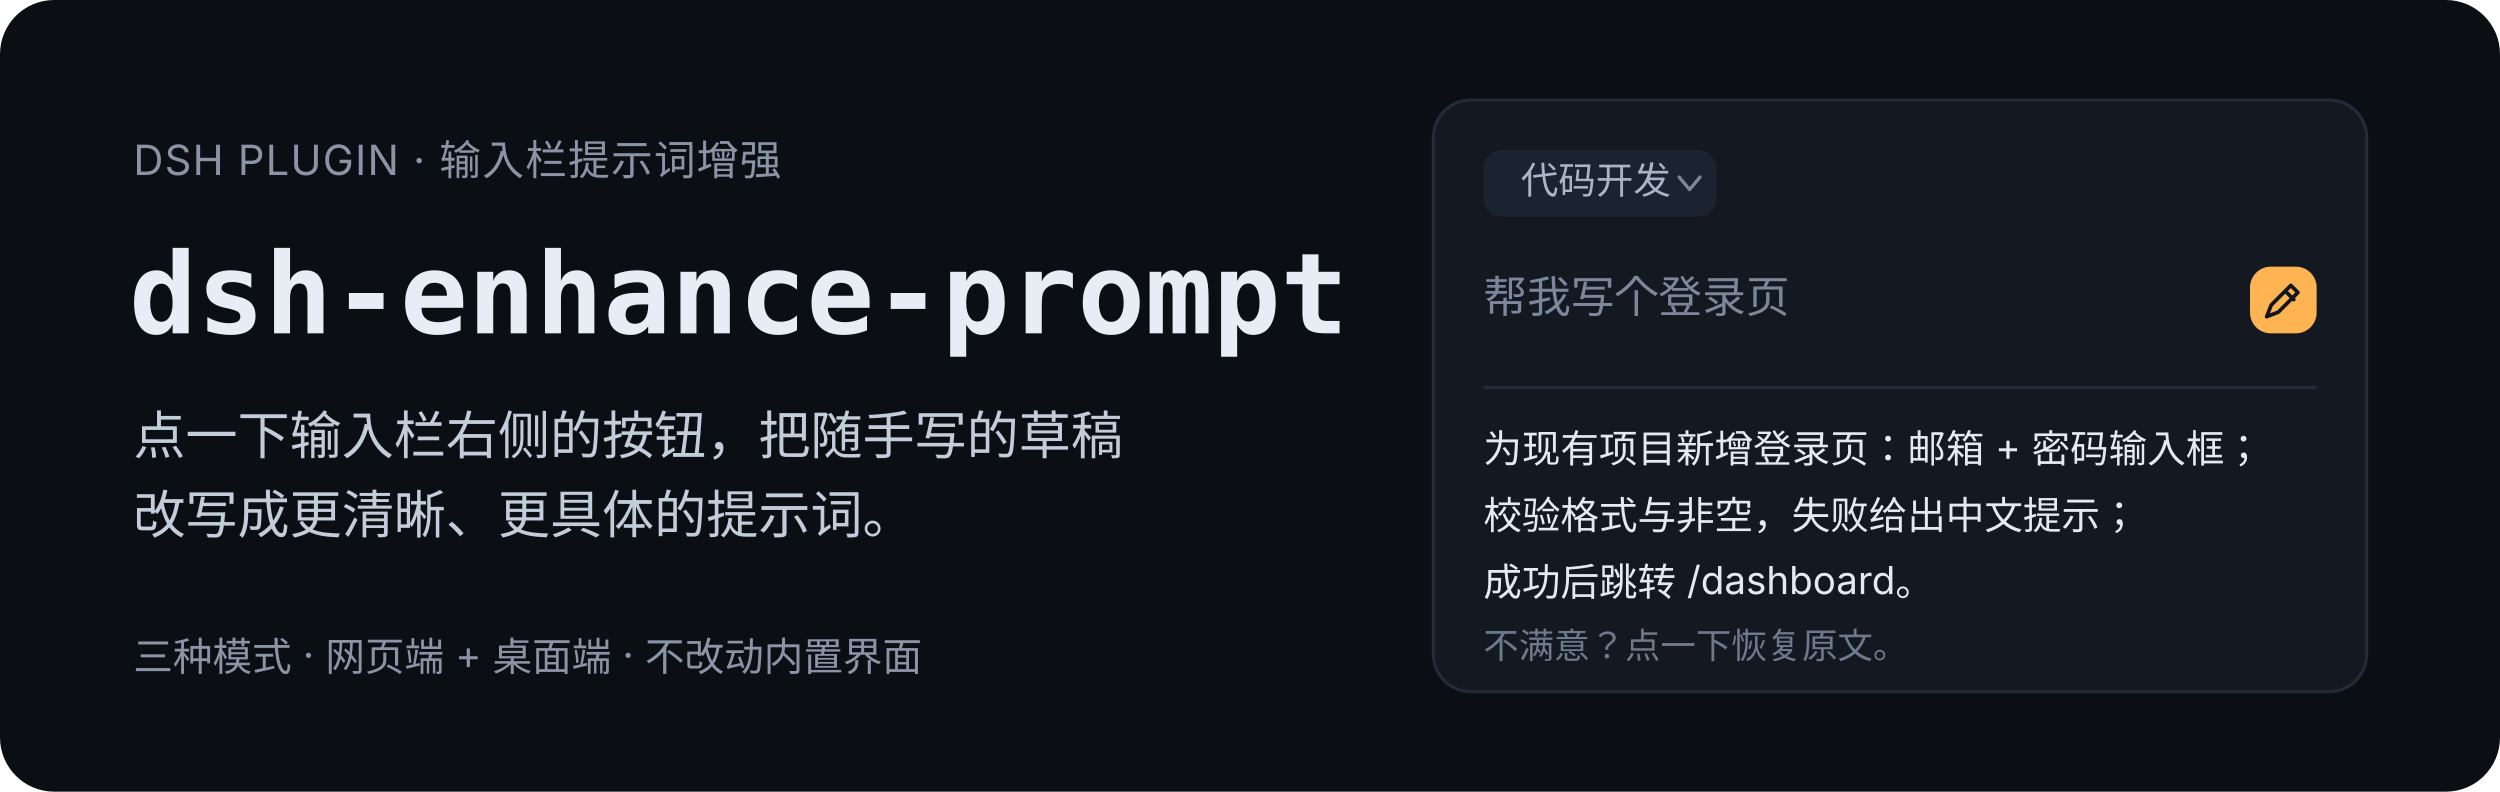
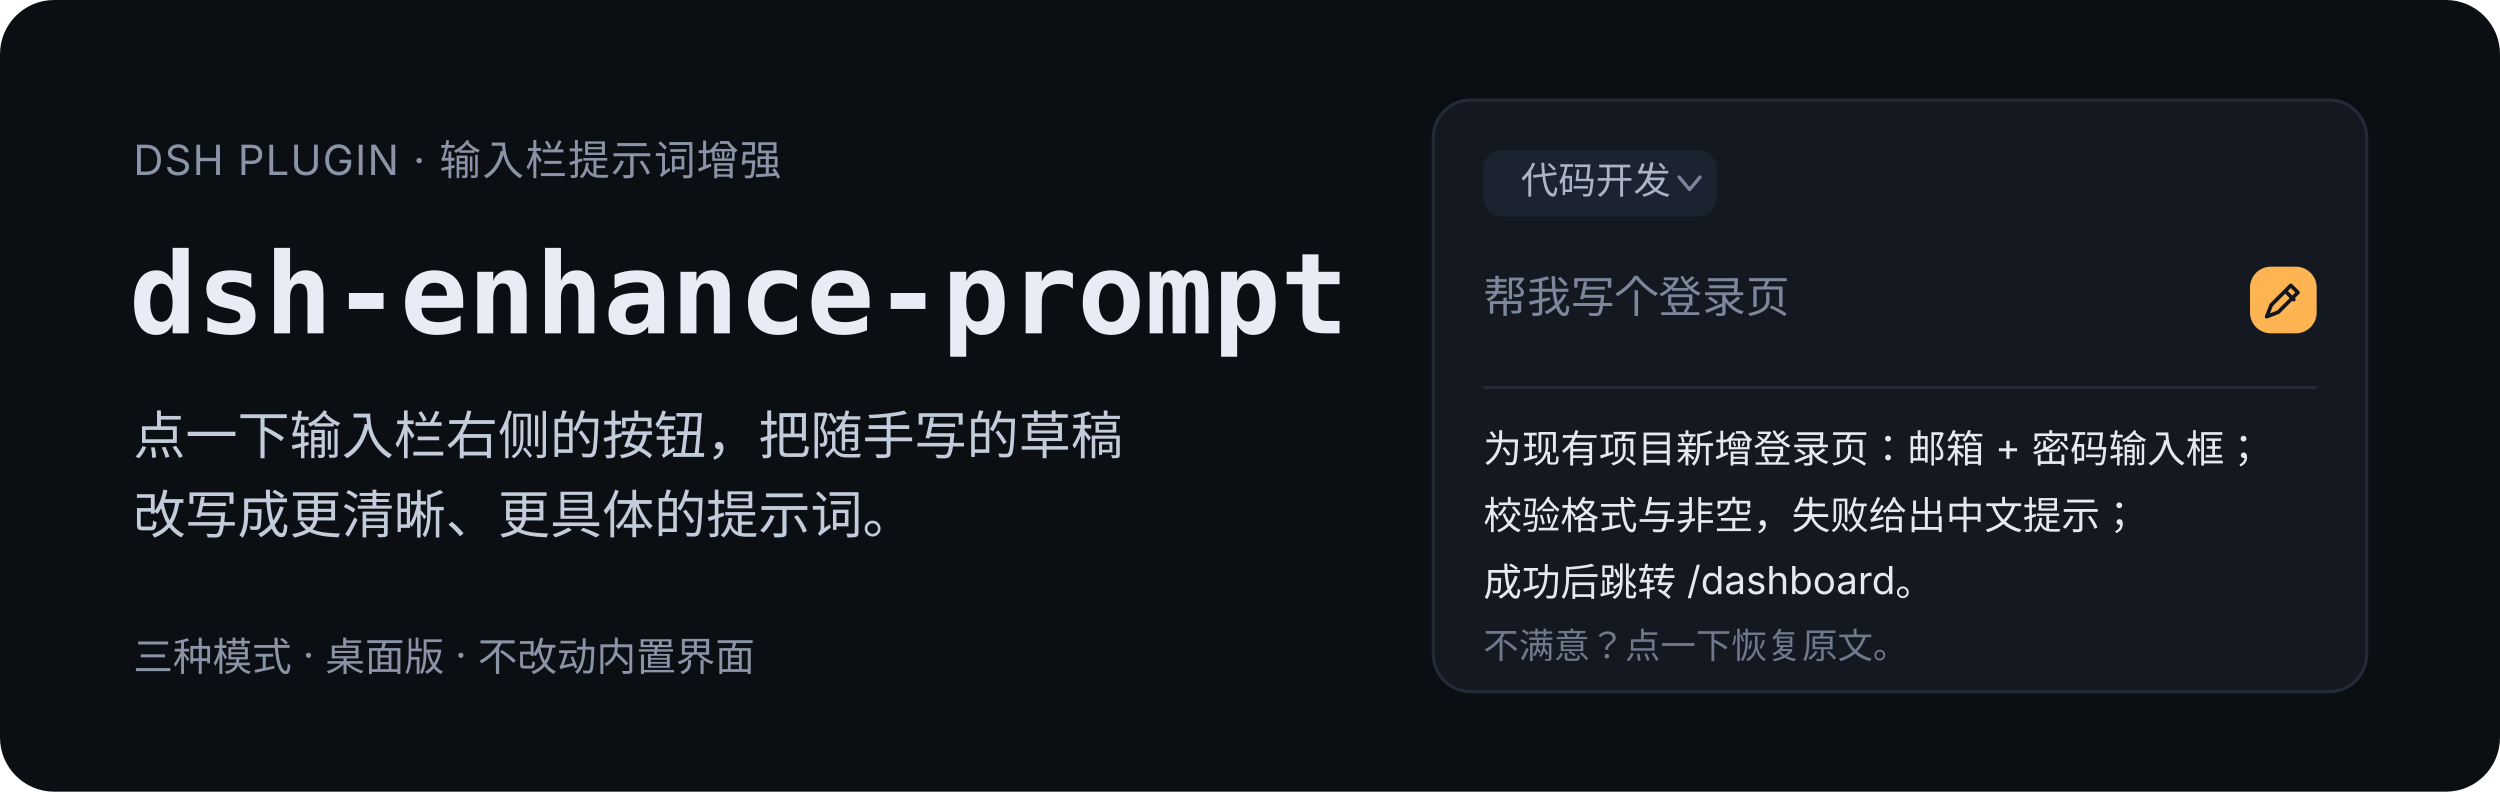
<svg xmlns="http://www.w3.org/2000/svg" width="1200" height="380" viewBox="0 0 1200 380" role="img" aria-labelledby="heroTitle heroDesc">
  <rect width="1200" height="380" rx="26" fill="#0B0E13" />
  <g id="title-block" font-family="-apple-system, BlinkMacSystemFont, 'Segoe UI', 'PingFang SC', 'Microsoft YaHei', sans-serif">
    <text x="64" y="84" font-size="20" fill="#8A94A6" letter-spacing="0.6">DSH PLUGIN · 输入栏提示词增强</text>
    <text x="62" y="160" font-size="54" font-weight="700" fill="#E8EDF5" font-family="ui-monospace, SFMono-Regular, Menlo, Consolas, monospace">dsh-enhance-prompt</text>
    <text x="64" y="218" font-size="25" fill="#C3CCDA">点一下输入栏右侧的按钮，把随手写的草稿</text>
    <text x="64" y="256" font-size="25" fill="#C3CCDA">改写成更清晰、更具体的提示词。</text>
    <g id="metadata" font-size="19" fill="#8A94A6">
-       <text x="64" y="322">三种模式 · 网页端 + 桌面端 · 不改动内置界面</text>
+       <text x="64" y="322">三种模式 · 桌面版 · 不改动内置界面</text>
    </g>
  </g>
  <g id="composer-proof" font-family="-apple-system, BlinkMacSystemFont, 'Segoe UI', 'PingFang SC', 'Microsoft YaHei', sans-serif">
    <rect x="688" y="48" width="448" height="284" rx="18" fill="#131821" stroke="#232A38" stroke-width="1.5" />
    <rect x="712" y="72" width="112" height="32" rx="9" fill="#1B2230" />
    <text x="730" y="93" font-size="18" fill="#A9B4C6">代码开发</text>
    <path d="M806 85l5 6 5-6" fill="none" stroke="#7C879B" stroke-width="1.6" stroke-linecap="round" stroke-linejoin="round" />
    <text x="712" y="150" font-size="21" fill="#7C879B">帮我写个登录页</text>
    <rect x="1080" y="128" width="32" height="32" rx="10" fill="#FFB454" />
    <g stroke="#12161D" stroke-width="1.8" stroke-linecap="round" stroke-linejoin="round" fill="none">
      <path d="M1088 152l2.2-5.6 9.4-9.4 3.4 3.4-9.4 9.4z" />
      <path d="M1097.6 140.4l3.4 3.4" />
    </g>
    <path d="M712 186h400" stroke="#232B3A" stroke-width="1.5" />
    <g font-size="18.5" fill="#E4EAF4">
      <text x="712" y="222">为现有项目新增登录页：邮箱 + 密码输入框；</text>
      <text x="712" y="254">校验格式与非空，失败给出中文提示；</text>
      <text x="712" y="286">成功后跳转 /dashboard。</text>
    </g>
    <text x="712" y="316" font-size="17" fill="#6E798C">不满意？点一下恢复原文。</text>
  </g>
</svg>
